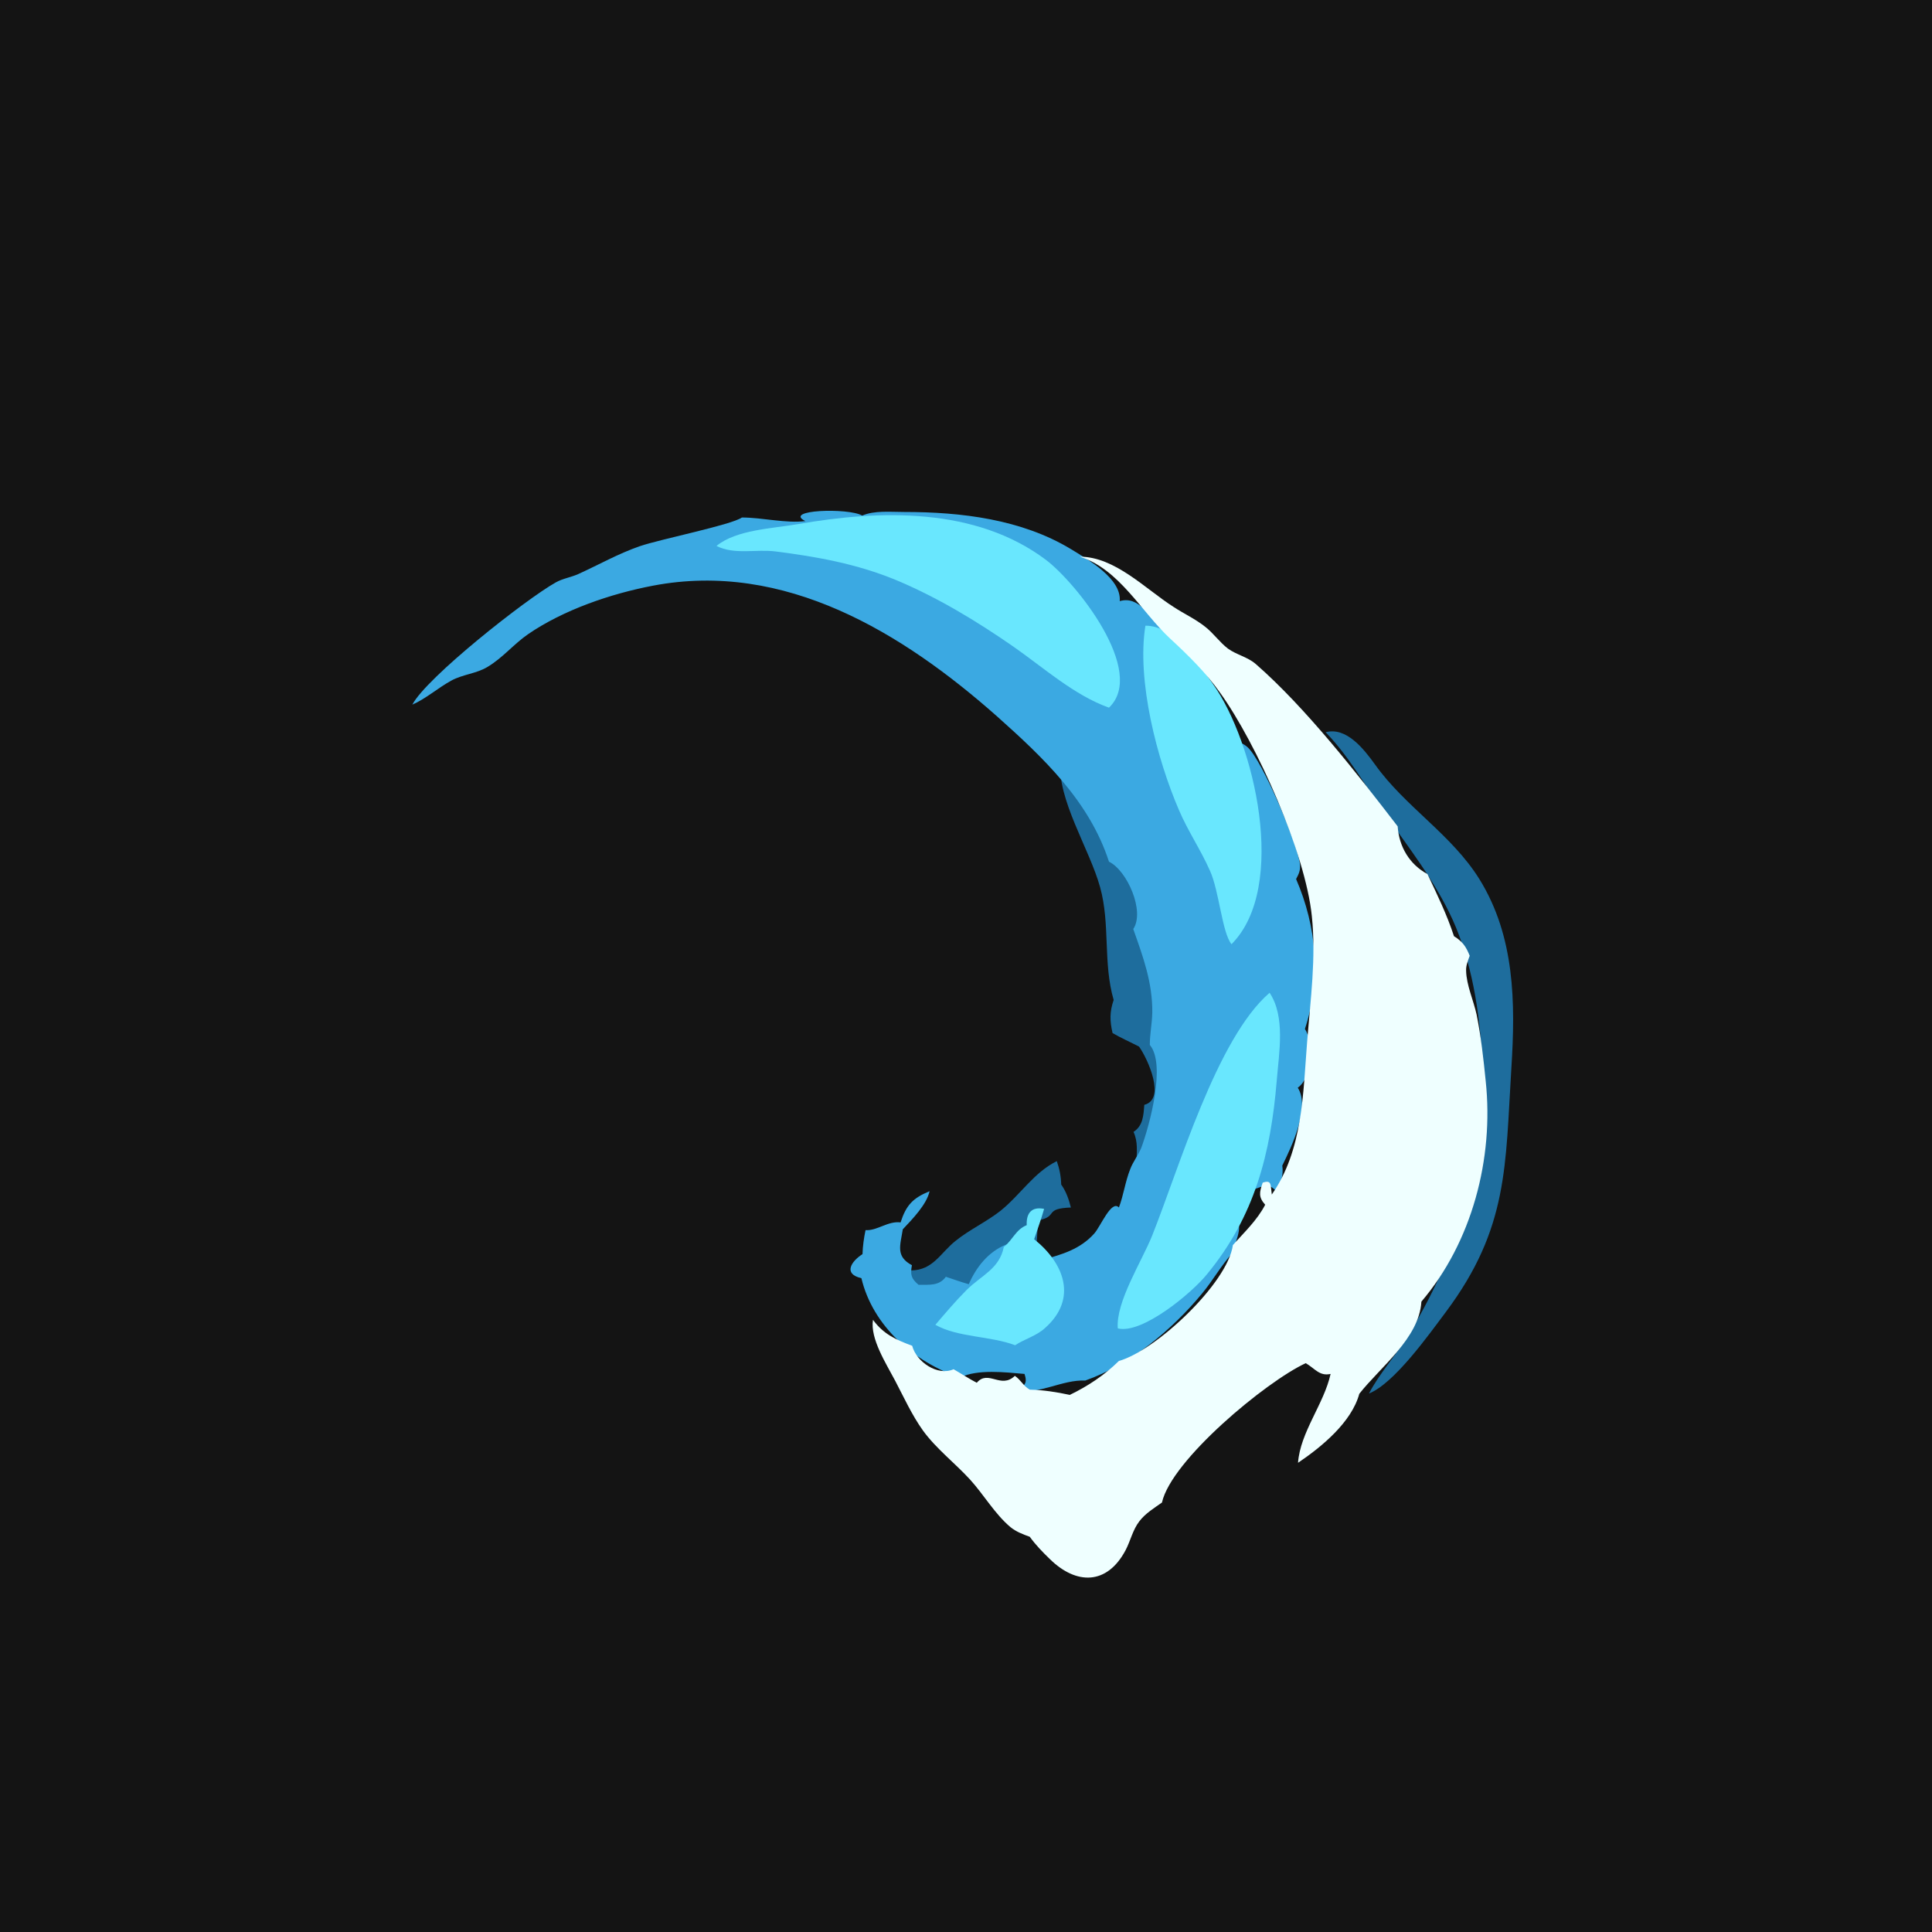
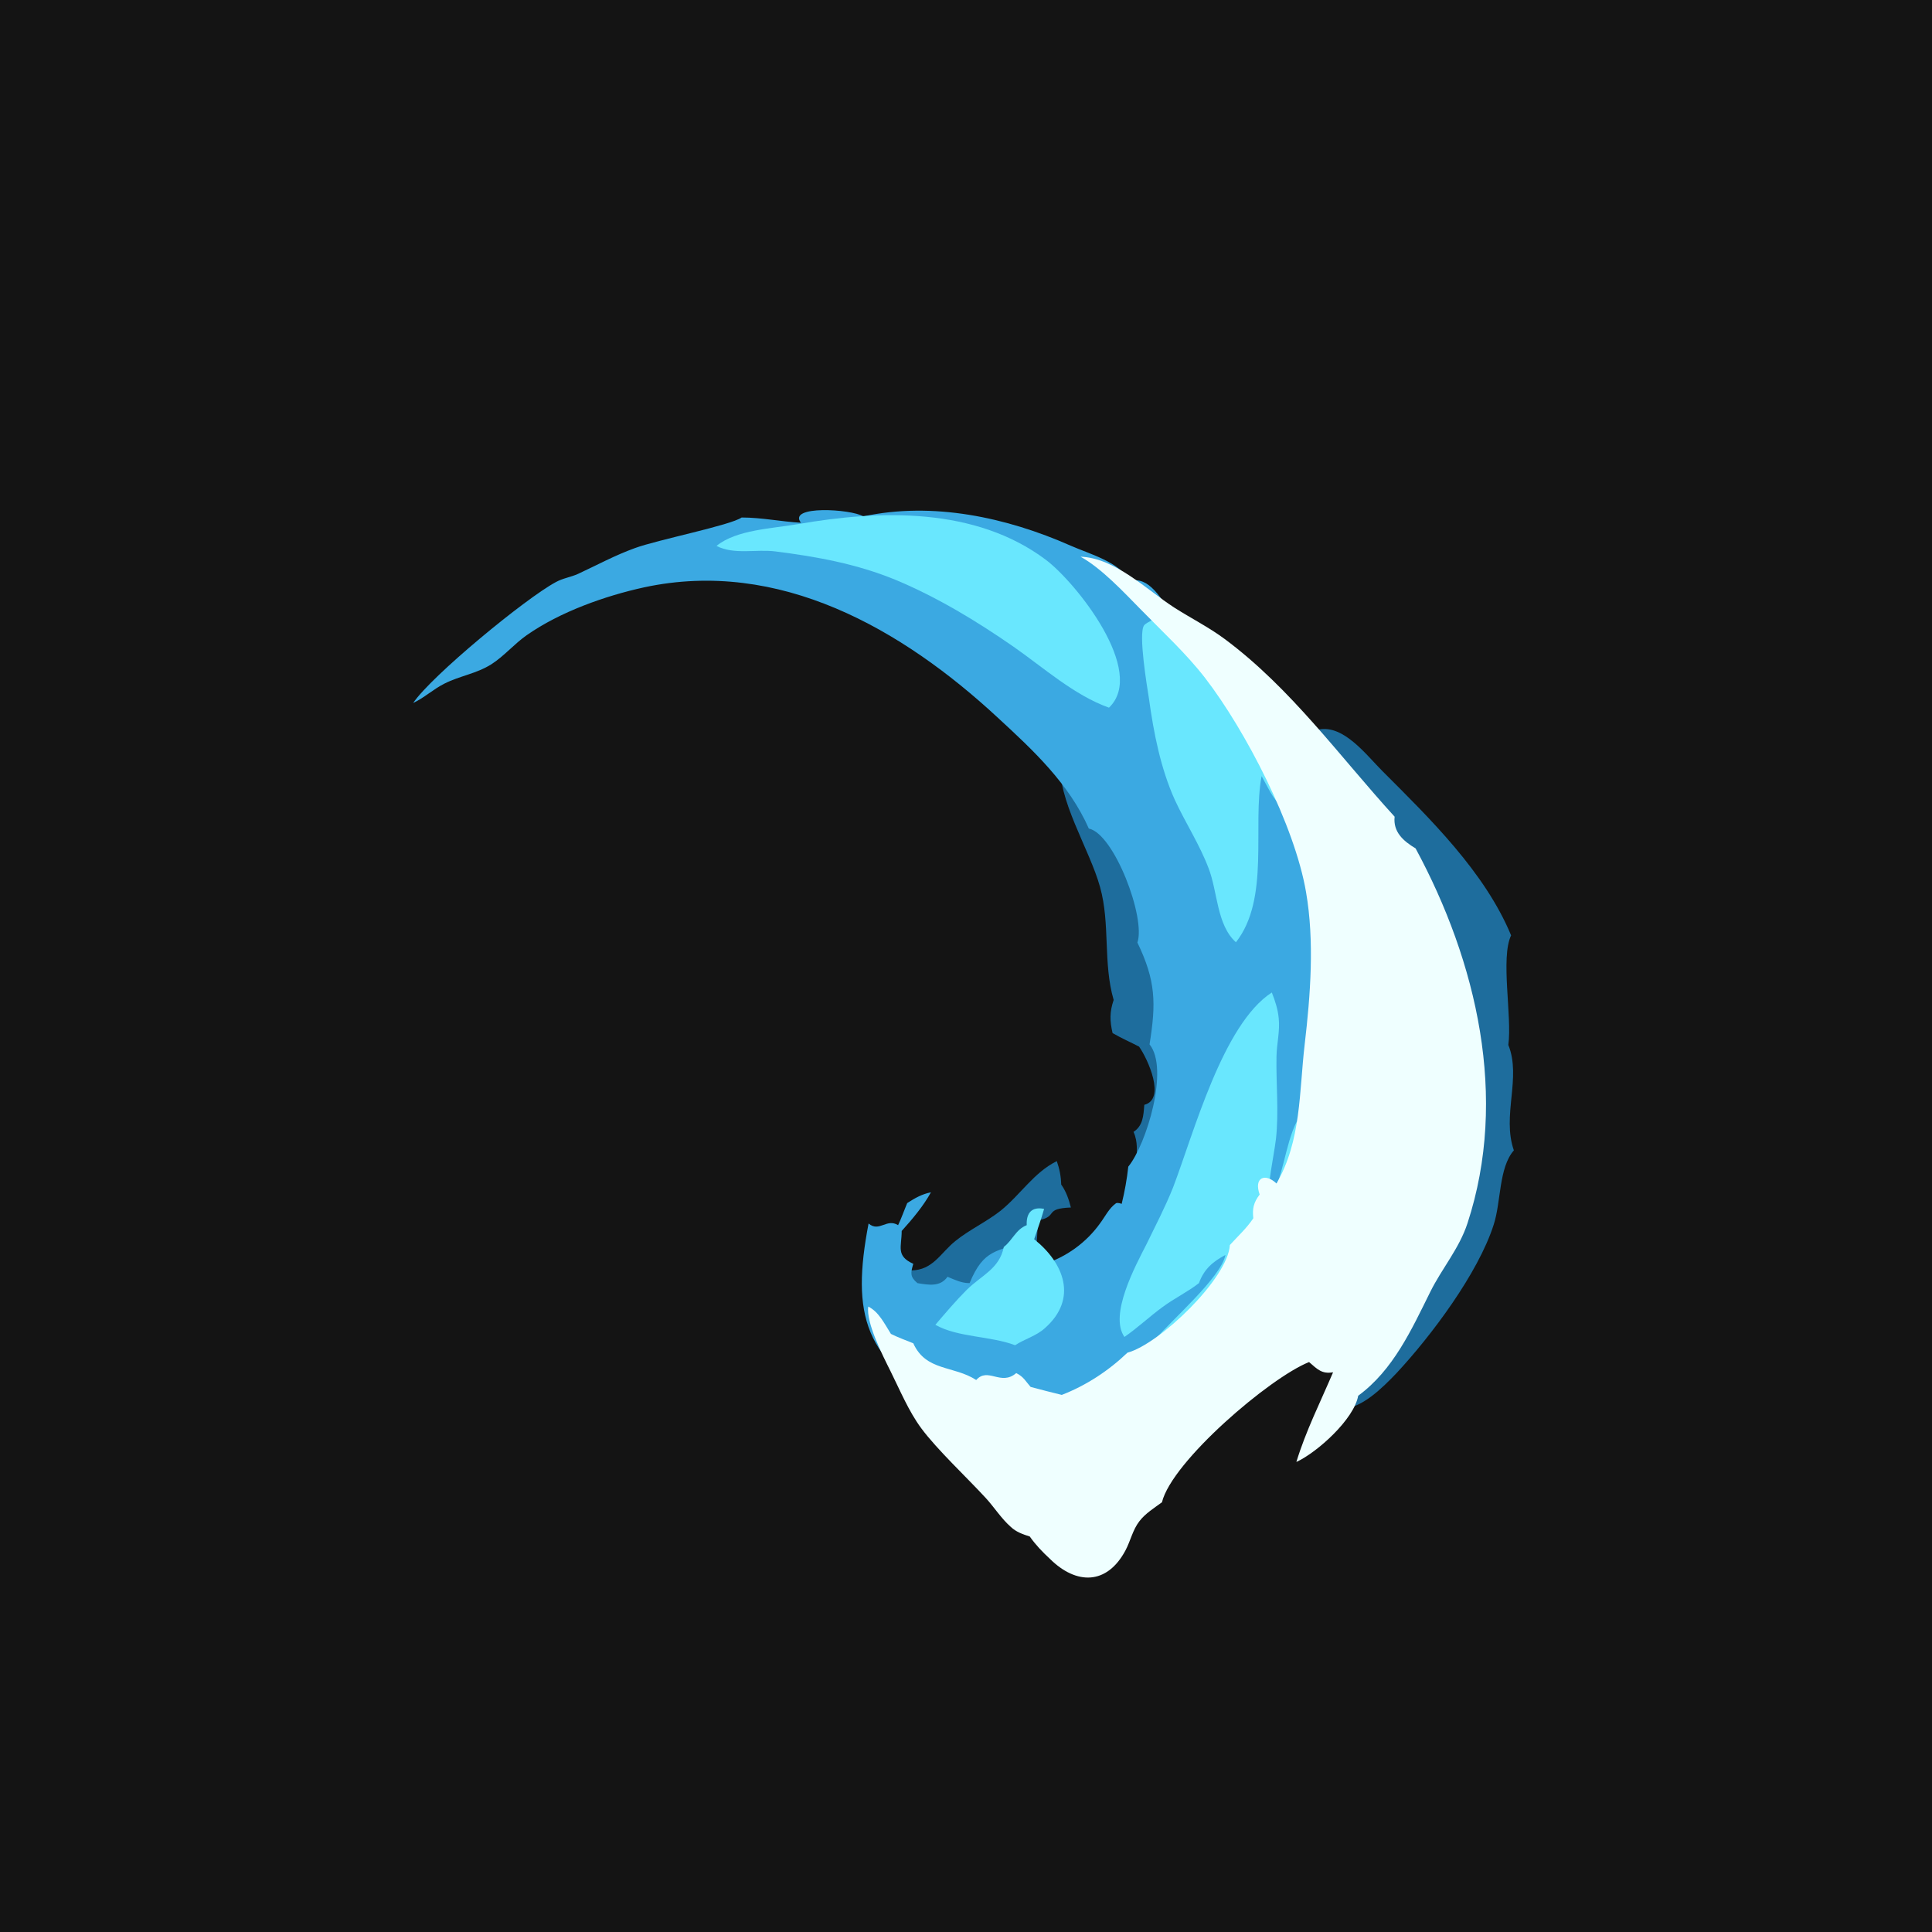
<svg xmlns="http://www.w3.org/2000/svg" width="700" height="700" viewBox="0 0 700 700">
  <rect width="700" height="700" fill="#141414" />
-   <path fill="#1e6d9d" fill-rule="evenodd" d="M496.0,504.9 C499.7,497.8 505.4,491.5 509.7,484.6 C518.7,470.2 525.8,454.5 530.7,438.3 C540.0,407.8 539.6,362.4 526.3,333.2 C519.8,319.0 510.3,307.0 501.4,294.3 C494.5,284.4 488.7,274.0 480.3,265.3 C487.8,263.3 494.1,271.3 498.2,277.0 C509.1,292.3 525.9,302.3 536.0,318.5 C548.9,339.3 549.1,363.3 547.6,386.9 C545.4,422.3 546.6,444.9 523.9,475.3 C517.6,483.7 505.2,501.2 496.0,504.9Z M411.8,421.1 C411.8,417.1 412.4,413.9 410.7,410.1 C414.1,407.9 414.3,404.3 414.6,400.3 C422.5,398.3 415.9,383.7 412.7,379.2 C409.6,377.6 406.2,376.1 403.1,374.3 C402.1,369.9 402.0,366.7 403.5,362.3 C399.6,348.9 402.3,334.8 398.6,321.5 C394.8,307.6 382.9,289.6 384.2,275.6 C392.3,278.5 399.5,289.3 404.7,296.1 C424.0,321.8 428.8,360.0 428.5,391.4 C426.8,393.7 424.4,394.8 422.5,396.8 C423.4,399.5 425.2,401.5 425.8,403.8 C423.6,411.1 419.3,418.8 411.8,421.1Z M327.0,473.3 C325.2,468.7 321.9,464.4 319.7,460.0 C323.7,455.8 326.9,455.3 330.1,460.3 C338.1,460.2 340.7,454.0 346.2,449.6 C351.3,445.5 357.4,442.7 362.5,438.7 C369.8,432.8 374.6,424.8 382.9,420.7 C383.9,423.6 384.4,426.1 384.5,429.2 C386.3,431.7 387.3,434.7 388.0,437.5 C378.1,437.9 383.5,440.6 376.5,442.1 C375.7,444.8 375.9,447.5 375.6,450.3 C365.1,464.5 345.8,478.5 327.0,473.3Z" />
-   <path fill="#3ba9e2" fill-rule="evenodd" d="M368.2,503.8 C371.4,502.1 372.3,501.1 371.2,497.8 C364.1,497.2 354.3,496.0 347.8,499.1 C331.1,493.5 316.2,480.4 312.1,463.1 C305.4,461.6 308.4,457.0 312.5,454.4 C312.6,451.4 313.0,448.6 313.6,445.7 C317.8,446.0 321.7,442.3 326.3,442.9 C328.3,436.7 330.7,434.1 336.8,431.6 C335.8,436.3 330.7,441.6 327.1,445.4 C326.2,451.2 324.4,455.2 330.4,458.4 C329.8,461.9 330.1,463.2 332.8,465.5 C336.9,465.5 340.3,465.9 342.7,462.6 C345.4,463.5 348.2,464.5 351.0,465.3 C353.7,459.1 358.1,453.5 364.6,450.9 C367.2,450.8 369.7,450.3 372.2,449.8 C373.9,452.3 375.3,454.6 377.6,456.5 C384.8,454.5 391.3,452.7 396.5,446.9 C398.8,444.3 402.7,434.6 405.4,437.5 C407.1,433.0 407.7,428.1 409.5,423.6 C410.5,420.9 412.4,418.6 413.5,415.9 C416.6,407.5 422.5,385.6 416.6,378.6 C416.6,374.7 417.4,370.9 417.5,366.9 C417.6,356.0 414.2,346.8 410.6,336.6 C414.9,330.2 408.4,315.4 401.8,312.2 C394.7,290.3 378.0,274.5 361.3,259.6 C327.0,229.2 284.3,203.1 236.6,212.2 C221.3,215.1 204.1,221.0 191.3,229.8 C186.1,233.4 182.2,238.3 176.7,241.6 C172.6,244.1 167.7,244.3 163.5,246.6 C158.6,249.3 154.4,253.1 149.4,255.3 C154.5,245.5 190.5,217.1 201.4,211.0 C203.9,209.6 206.8,209.2 209.5,208.0 C217.0,204.6 224.0,200.6 231.8,197.9 C239.4,195.3 265.0,190.2 268.8,187.5 C276.2,187.5 284.8,189.7 291.8,188.8 C283.5,184.7 307.3,183.9 312.4,186.8 C316.8,184.9 322.5,185.5 327.6,185.5 C348.2,185.5 370.1,188.1 388.1,199.0 C394.3,202.8 406.4,209.7 405.7,217.8 C409.2,216.8 411.7,218.1 414.6,220.6 C426.6,231.1 427.4,248.6 427.5,263.3 C431.7,268.3 432.6,282.4 435.2,289.5 C437.1,294.7 440.4,299.3 443.5,303.9 C449.9,290.5 440.5,280.1 446.1,268.7 C448.6,268.8 450.1,269.0 452.1,270.8 C457.4,275.7 470.3,305.9 471.0,313.2 C471.2,315.4 470.6,316.6 469.6,318.5 C477.1,335.8 478.7,354.9 472.8,372.8 C476.0,377.7 475.5,390.4 470.2,394.1 C474.8,401.1 468.0,415.4 464.6,422.3 C465.1,425.9 464.0,428.7 462.7,432.0 C459.2,427.5 456.9,430.7 452.2,431.4 C444.9,416.8 455.0,403.5 451.3,393.2 C445.0,395.8 433.3,426.8 435.1,433.3 C431.3,440.7 423.1,456.1 422.7,463.4 C431.3,456.1 437.8,446.7 446.3,439.6 C451.3,443.6 447.9,448.4 446.7,453.8 C442.5,458.4 439.5,463.9 435.5,468.7 C424.6,481.9 409.4,494.5 393.2,500.2 C384.9,499.8 376.5,505.4 368.2,503.8Z M394.1,241.2 C395.2,235.0 388.4,225.8 384.4,220.9 C369.8,202.9 346.7,196.7 324.2,198.8 C334.7,205.6 347.6,209.0 358.2,216.0 C361.7,218.4 364.4,222.0 367.4,224.9 C374.6,231.6 384.8,238.3 394.1,241.2Z M397.6,238.3 C397.7,238.4 398.9,243.6 400.3,241.7 C401.4,240.1 397.9,238.5 397.6,238.3Z M375.7,472.4 C376.7,469.3 377.5,468.6 380.6,467.3 C375.2,465.3 369.3,463.7 363.2,465.6 C360.6,468.0 357.9,470.1 356.7,473.1 C362.4,475.7 369.8,474.4 375.7,472.4Z" />
-   <path fill="#69e7fe" fill-rule="evenodd" d="M401.8,256.4 C389.2,251.9 378.1,241.9 367.2,234.3 C353.8,225.0 339.6,216.4 324.5,210.1 C310.4,204.3 296.0,201.7 281.0,199.8 C274.0,198.9 266.0,201.1 259.6,197.8 C266.8,191.9 279.9,191.5 289.1,189.9 C318.9,184.7 353.4,183.7 378.9,202.8 C389.9,211.1 415.6,243.3 401.8,256.4Z M446.2,342.1 C442.8,338.0 441.7,322.7 438.4,315.5 C435.1,308.0 430.4,301.1 427.2,293.6 C419.2,275.1 411.8,246.6 415.0,226.7 C425.5,226.6 433.8,239.9 439.4,247.7 C454.5,268.8 466.8,321.4 446.2,342.1Z M405.0,481.3 C404.2,471.8 413.7,457.0 417.4,447.8 C427.1,423.6 440.8,376.2 460.0,359.7 C465.8,368.4 463.4,381.4 462.6,391.4 C460.4,418.0 454.6,440.7 437.3,461.7 C431.8,468.5 413.8,483.5 405.0,481.3Z M367.8,487.4 C358.8,484.0 347.0,484.6 338.9,480.0 C342.5,475.8 346.3,471.3 350.2,467.4 C355.5,462.1 362.1,459.8 363.7,451.8 C367.0,449.2 368.0,445.5 372.0,443.9 C371.8,439.5 373.8,437.1 378.3,438.0 C377.3,441.6 375.9,445.4 374.7,449.0 C385.4,457.5 390.7,470.5 378.6,481.2 C375.4,484.1 371.3,485.1 367.8,487.4Z" />
-   <path fill="#efffff" fill-rule="evenodd" d="M373.1,556.8 C370.6,555.9 368.2,555.0 366.1,553.3 C360.5,548.6 356.4,541.5 351.5,536.1 C346.0,530.1 339.1,524.8 334.4,518.3 C330.4,512.7 327.5,506.3 324.3,500.2 C321.1,494.1 315.2,485.0 316.3,478.2 C320.1,483.4 324.6,485.4 330.5,487.6 C332.0,493.4 339.7,498.7 345.5,496.1 C348.3,497.7 351.0,499.5 353.9,501.0 C358.1,496.1 362.6,503.4 367.7,498.5 C369.9,500.0 370.7,502.1 373.1,503.5 C378.0,503.6 383.0,504.4 387.6,505.4 C394.2,502.2 400.1,498.3 405.4,493.1 C418.7,489.4 444.8,465.0 446.7,451.1 C450.8,446.5 455.5,442.1 458.4,436.5 C455.9,433.7 456.3,432.0 457.5,428.5 C460.8,427.4 460.3,429.2 460.8,432.8 C472.1,416.6 472.1,396.3 473.6,377.4 C474.8,362.3 476.9,347.0 475.3,331.9 C473.0,309.1 455.4,269.5 442.0,250.9 C436.9,243.7 430.6,237.5 424.1,231.5 C413.5,221.7 405.5,206.1 391.2,201.7 C404.0,201.7 415.0,213.4 425.2,219.9 C429.0,222.4 433.2,224.3 436.8,227.2 C439.7,229.5 441.9,232.7 444.9,235.0 C448.1,237.3 452.0,238.0 455.0,240.6 C473.0,256.3 491.8,280.4 506.4,299.4 C506.9,306.8 510.7,313.2 517.2,316.7 C520.7,324.1 524.3,331.5 526.8,339.2 C529.9,341.1 531.2,343.0 532.5,346.3 C531.9,348.0 531.1,349.8 531.2,351.7 C531.3,356.9 533.9,362.5 535.0,367.6 C536.6,375.5 537.5,383.7 538.3,391.7 C541.3,419.8 533.3,450.1 515.0,471.6 C514.2,484.9 500.1,495.3 492.5,505.0 C489.7,515.3 478.9,524.2 470.3,530.0 C471.1,518.9 479.7,508.7 482.1,497.8 C478.1,498.7 476.5,495.9 473.1,493.9 C458.8,500.5 424.4,529.0 421.0,544.4 C418.3,546.3 414.9,548.4 412.8,551.2 C410.4,554.3 409.6,558.3 407.8,561.7 C401.1,574.3 390.0,574.3 380.4,564.9 C377.7,562.3 375.2,559.7 373.1,556.8Z" />
+   <path fill="#1e6d9d" fill-rule="evenodd" d="M486.0,510.3 C481.7,501.6 500.6,483.8 505.6,474.3 C522.5,441.8 527.3,417.5 527.5,380.9 C526.0,377.8 525.5,376.5 528.3,374.6 C522.8,367.4 523.3,350.8 522.1,341.6 C517.9,339.8 517.4,337.3 517.3,332.9 C511.0,324.6 504.5,316.2 499.1,307.3 C495.3,301.1 492.6,294.4 488.4,288.5 C482.5,279.9 473.6,273.2 470.7,263.0 C474.0,262.3 475.4,261.8 477.9,264.3 C486.9,262.6 495.0,273.5 500.9,279.4 C518.2,296.7 538.0,316.0 547.5,338.9 C543.6,347.1 547.9,368.2 546.5,378.6 C551.3,390.5 544.1,404.2 548.5,416.8 C543.0,423.1 543.9,435.4 541.2,443.7 C535.6,461.3 518.5,484.1 505.9,497.6 C501.1,502.6 493.1,510.7 486.0,510.3Z M411.8,421.1 C411.8,417.1 412.4,413.9 410.7,410.1 C414.1,407.9 414.3,404.3 414.6,400.3 C422.5,398.3 415.9,383.7 412.7,379.2 C409.6,377.6 406.2,376.1 403.1,374.3 C402.1,369.9 402.0,366.7 403.5,362.3 C399.6,348.9 402.3,334.8 398.6,321.5 C394.8,307.6 382.9,289.6 384.2,275.6 C392.3,278.5 399.5,289.3 404.7,296.1 C424.0,321.8 428.8,360.0 428.5,391.4 C426.8,393.7 424.4,394.8 422.5,396.8 C423.4,399.5 425.2,401.5 425.8,403.8 C423.6,411.1 419.3,418.8 411.8,421.1Z M327.0,473.3 C325.2,468.7 321.9,464.4 319.7,460.0 C323.7,455.8 326.9,455.3 330.1,460.3 C338.1,460.2 340.7,454.0 346.2,449.6 C351.3,445.5 357.4,442.7 362.5,438.7 C369.8,432.8 374.6,424.8 382.9,420.7 C383.9,423.6 384.4,426.1 384.5,429.2 C386.3,431.7 387.3,434.7 388.0,437.5 C378.1,437.9 383.5,440.6 376.5,442.1 C375.7,444.8 375.9,447.5 375.6,450.3 C365.1,464.5 345.8,478.5 327.0,473.3Z" />
+   <path fill="#3ba9e2" fill-rule="evenodd" d="M368.8,513.5 C364.1,504.9 352.7,507.6 344.5,509.0 C312.9,493.5 308.4,476.2 314.7,443.3 C318.6,446.6 321.2,441.3 325.4,443.9 C326.6,441.4 327.6,438.5 328.7,435.9 C331.6,434.0 334.2,432.6 337.3,432.0 C334.6,436.9 330.6,441.7 326.7,446.0 C326.7,451.8 324.5,455.0 330.9,457.9 C329.9,461.3 329.7,462.6 332.4,464.9 C336.6,465.6 340.7,466.3 343.3,462.6 C346.2,463.8 348.4,464.9 351.3,464.9 C356.5,452.3 361.3,453.6 371.8,449.6 C374.0,452.3 375.9,455.4 378.3,458.0 C386.4,455.4 393.6,450.2 398.6,443.2 C400.4,440.8 401.8,437.8 404.3,436.0 C404.8,435.6 406.3,436.1 406.4,436.2 C407.5,431.7 408.3,427.3 408.8,422.7 C415.4,414.6 423.7,387.2 416.5,378.4 C418.9,363.5 418.8,355.4 412.1,341.5 C415.2,332.6 403.7,302.1 394.5,300.2 C387.3,283.9 374.4,271.9 361.6,260.1 C326.8,227.8 282.3,202.3 233.4,212.8 C219.2,215.9 202.9,221.7 190.9,230.1 C186.3,233.3 182.7,237.7 178.0,240.7 C172.6,244.1 166.5,244.9 161.0,247.7 C157.0,249.7 153.6,252.9 149.7,254.7 C156.3,244.9 190.4,216.8 201.4,210.9 C203.9,209.5 206.9,209.1 209.5,207.9 C216.4,204.7 222.8,201.2 230.0,198.6 C238.1,195.6 264.8,190.3 268.7,187.5 C276.0,187.5 283.0,189.0 290.2,189.4 C285.2,183.0 308.4,184.4 312.8,187.1 C337.9,181.7 364.6,187.4 387.9,197.7 C394.7,200.7 405.6,203.6 409.2,210.4 C413.0,209.7 415.5,211.0 418.3,213.9 C429.9,226.4 423.7,242.7 426.8,257.4 C427.3,259.4 428.3,260.8 429.5,262.4 C429.7,276.4 435.4,292.2 443.5,303.4 C447.7,292.7 446.0,282.3 442.5,271.5 C445.9,267.3 449.8,264.0 454.1,260.9 C462.4,269.4 474.3,283.6 473.1,296.1 C480.1,300.1 481.5,312.5 479.6,319.7 C486.2,337.0 488.5,353.2 482.5,371.0 C486.4,378.9 485.2,390.8 480.0,397.9 C484.1,406.9 472.2,437.2 462.9,441.5 C448.0,434.7 451.2,426.3 448.9,413.1 C451.6,406.6 452.7,400.2 450.7,393.6 C442.7,399.8 439.2,413.5 436.4,423.0 C435.5,426.0 431.3,433.2 435.3,433.3 C432.0,441.4 424.5,452.5 425.3,461.0 C431.7,455.1 439.3,444.0 446.5,440.5 C451.3,442.7 453.9,446.0 457.3,450.0 C454.6,457.7 435.8,484.0 428.0,483.0 C422.2,495.6 398.5,513.8 384.0,510.7 C379.0,512.4 374.1,513.5 368.8,513.5Z M393.9,239.6 C393.9,235.3 390.7,230.5 388.2,226.6 C376.6,208.5 356.9,198.5 335.6,198.5 C331.5,198.5 327.0,198.2 323.3,199.3 C335.4,205.4 350.6,209.4 361.1,218.3 C368.3,224.4 384.2,241.2 393.9,239.6Z M399.1,240.3 C399.8,238.9 400.4,241.7 400.4,239.4 C400.3,239.0 399.2,236.1 398.7,236.4 C396.4,237.5 398.5,239.3 399.1,240.3Z M365.2,470.5 C369.4,471.5 373.6,471.6 378.0,471.3 C376.9,464.5 371.1,464.3 364.9,464.7 C361.3,467.0 358.3,470.0 356.6,473.7 C360.5,474.7 363.2,473.8 365.2,470.5Z" />
+   <path fill="#69e7fe" fill-rule="evenodd" d="M401.8,256.4 C389.2,251.9 378.1,241.9 367.2,234.3 C353.8,225.0 339.6,216.4 324.5,210.1 C310.4,204.3 296.0,201.7 281.0,199.8 C274.0,198.9 266.0,201.1 259.6,197.8 C266.8,191.9 279.9,191.5 289.1,189.9 C318.9,184.7 353.4,183.7 378.9,202.8 C389.9,211.1 415.6,243.3 401.8,256.4Z M447.8,341.4 C440.8,335.1 441.2,323.1 437.9,314.6 C434.6,305.9 429.6,298.3 425.7,289.9 C420.5,278.4 418.0,265.5 416.3,253.2 C415.6,248.7 412.4,229.7 414.5,226.6 C415.0,225.9 416.7,225.1 417.4,224.7 C415.7,221.6 413.9,220.5 413.8,216.9 C423.5,215.8 426.4,222.4 432.2,228.6 C434.7,231.3 437.9,232.7 440.4,235.2 C446.0,240.5 448.7,248.7 451.6,255.7 C456.3,256.7 456.7,260.3 458.8,264.3 C463.7,273.2 468.0,282.5 464.5,292.4 C461.1,289.4 459.4,285.2 457.1,281.2 C453.7,299.4 460.2,325.6 447.8,341.4Z M418.0,485.9 C424.2,478.5 442.4,462.9 444.0,454.7 C439.4,457.1 436.2,459.9 434.4,464.9 C430.3,468.1 425.5,470.4 421.3,473.5 C416.5,477.0 412.2,481.1 407.4,484.4 C401.8,476.4 411.3,458.8 415.4,450.8 C418.7,444.0 422.2,437.3 425.0,430.3 C432.5,410.7 443.0,371.1 460.8,359.6 C462.0,362.6 463.0,365.7 463.3,368.9 C463.8,373.6 462.6,378.0 462.5,382.7 C462.3,392.6 463.4,402.8 462.3,412.7 C461.4,419.9 459.2,428.7 459.7,435.4 C465.2,426.6 465.3,415.4 469.9,406.2 C472.1,416.1 469.6,429.5 462.7,437.1 C463.9,444.0 457.8,450.5 452.9,454.8 C441.8,464.6 432.2,481.0 418.0,485.9Z M367.8,487.4 C358.8,484.0 347.0,484.6 338.9,480.0 C342.5,475.8 346.3,471.3 350.2,467.4 C355.5,462.1 362.1,459.8 363.7,451.8 C367.0,449.2 368.0,445.5 372.0,443.9 C371.8,439.5 373.8,437.1 378.3,438.0 C377.3,441.6 375.9,445.4 374.7,449.0 C385.4,457.5 390.7,470.5 378.6,481.2 C375.4,484.1 371.3,485.1 367.8,487.4Z" />
+   <path fill="#efffff" fill-rule="evenodd" d="M373.1,556.7 C370.6,555.9 368.2,555.1 366.2,553.2 C362.8,550.2 360.3,546.2 357.2,542.8 C350.4,535.4 339.5,525.2 333.8,517.5 C329.2,511.3 326.0,503.5 322.6,496.7 C319.8,491.1 313.7,479.1 314.6,473.4 C318.4,475.3 320.4,479.5 322.8,483.3 C325.4,484.6 328.2,485.6 330.9,486.7 C335.5,496.9 345.5,494.7 353.7,500.0 C358.0,495.2 362.6,502.3 368.2,497.5 C370.9,498.8 371.7,500.6 373.4,502.5 C377.1,503.5 381.0,504.5 384.7,505.4 C393.5,502.0 401.6,496.7 408.5,490.1 C420.1,487.0 444.9,463.2 445.6,451.1 C448.5,447.9 451.7,445.0 454.1,441.4 C453.7,437.9 454.2,435.7 456.4,432.8 C454.2,426.6 458.4,424.9 462.5,428.8 C471.5,413.3 470.7,395.6 472.7,378.5 C474.8,360.6 476.3,341.1 473.2,323.2 C469.1,299.2 451.4,264.8 436.6,245.6 C429.7,236.7 421.3,229.0 413.4,220.9 C407.0,214.4 399.1,205.9 391.5,201.7 C404.1,202.2 415.2,213.5 425.4,220.1 C431.5,224.0 437.9,227.2 443.7,231.5 C467.8,249.4 485.3,274.0 505.3,295.9 C504.7,301.4 508.4,304.7 512.9,307.4 C535.1,348.5 546.6,397.7 531.7,443.2 C528.7,452.4 522.4,459.6 518.2,468.1 C511.4,481.8 504.8,496.4 492.1,505.7 C490.6,514.2 477.3,526.2 469.7,529.7 C473.1,518.5 478.4,508.0 483.0,497.2 C479.0,497.9 477.4,496.2 474.3,493.5 C460.0,499.2 424.6,529.5 421.0,544.3 C418.3,546.3 414.9,548.4 412.8,551.2 C410.4,554.3 409.6,558.3 407.8,561.7 C401.1,574.3 390.0,574.3 380.4,564.8 C377.7,562.3 375.2,559.7 373.1,556.7Z" />
</svg>
